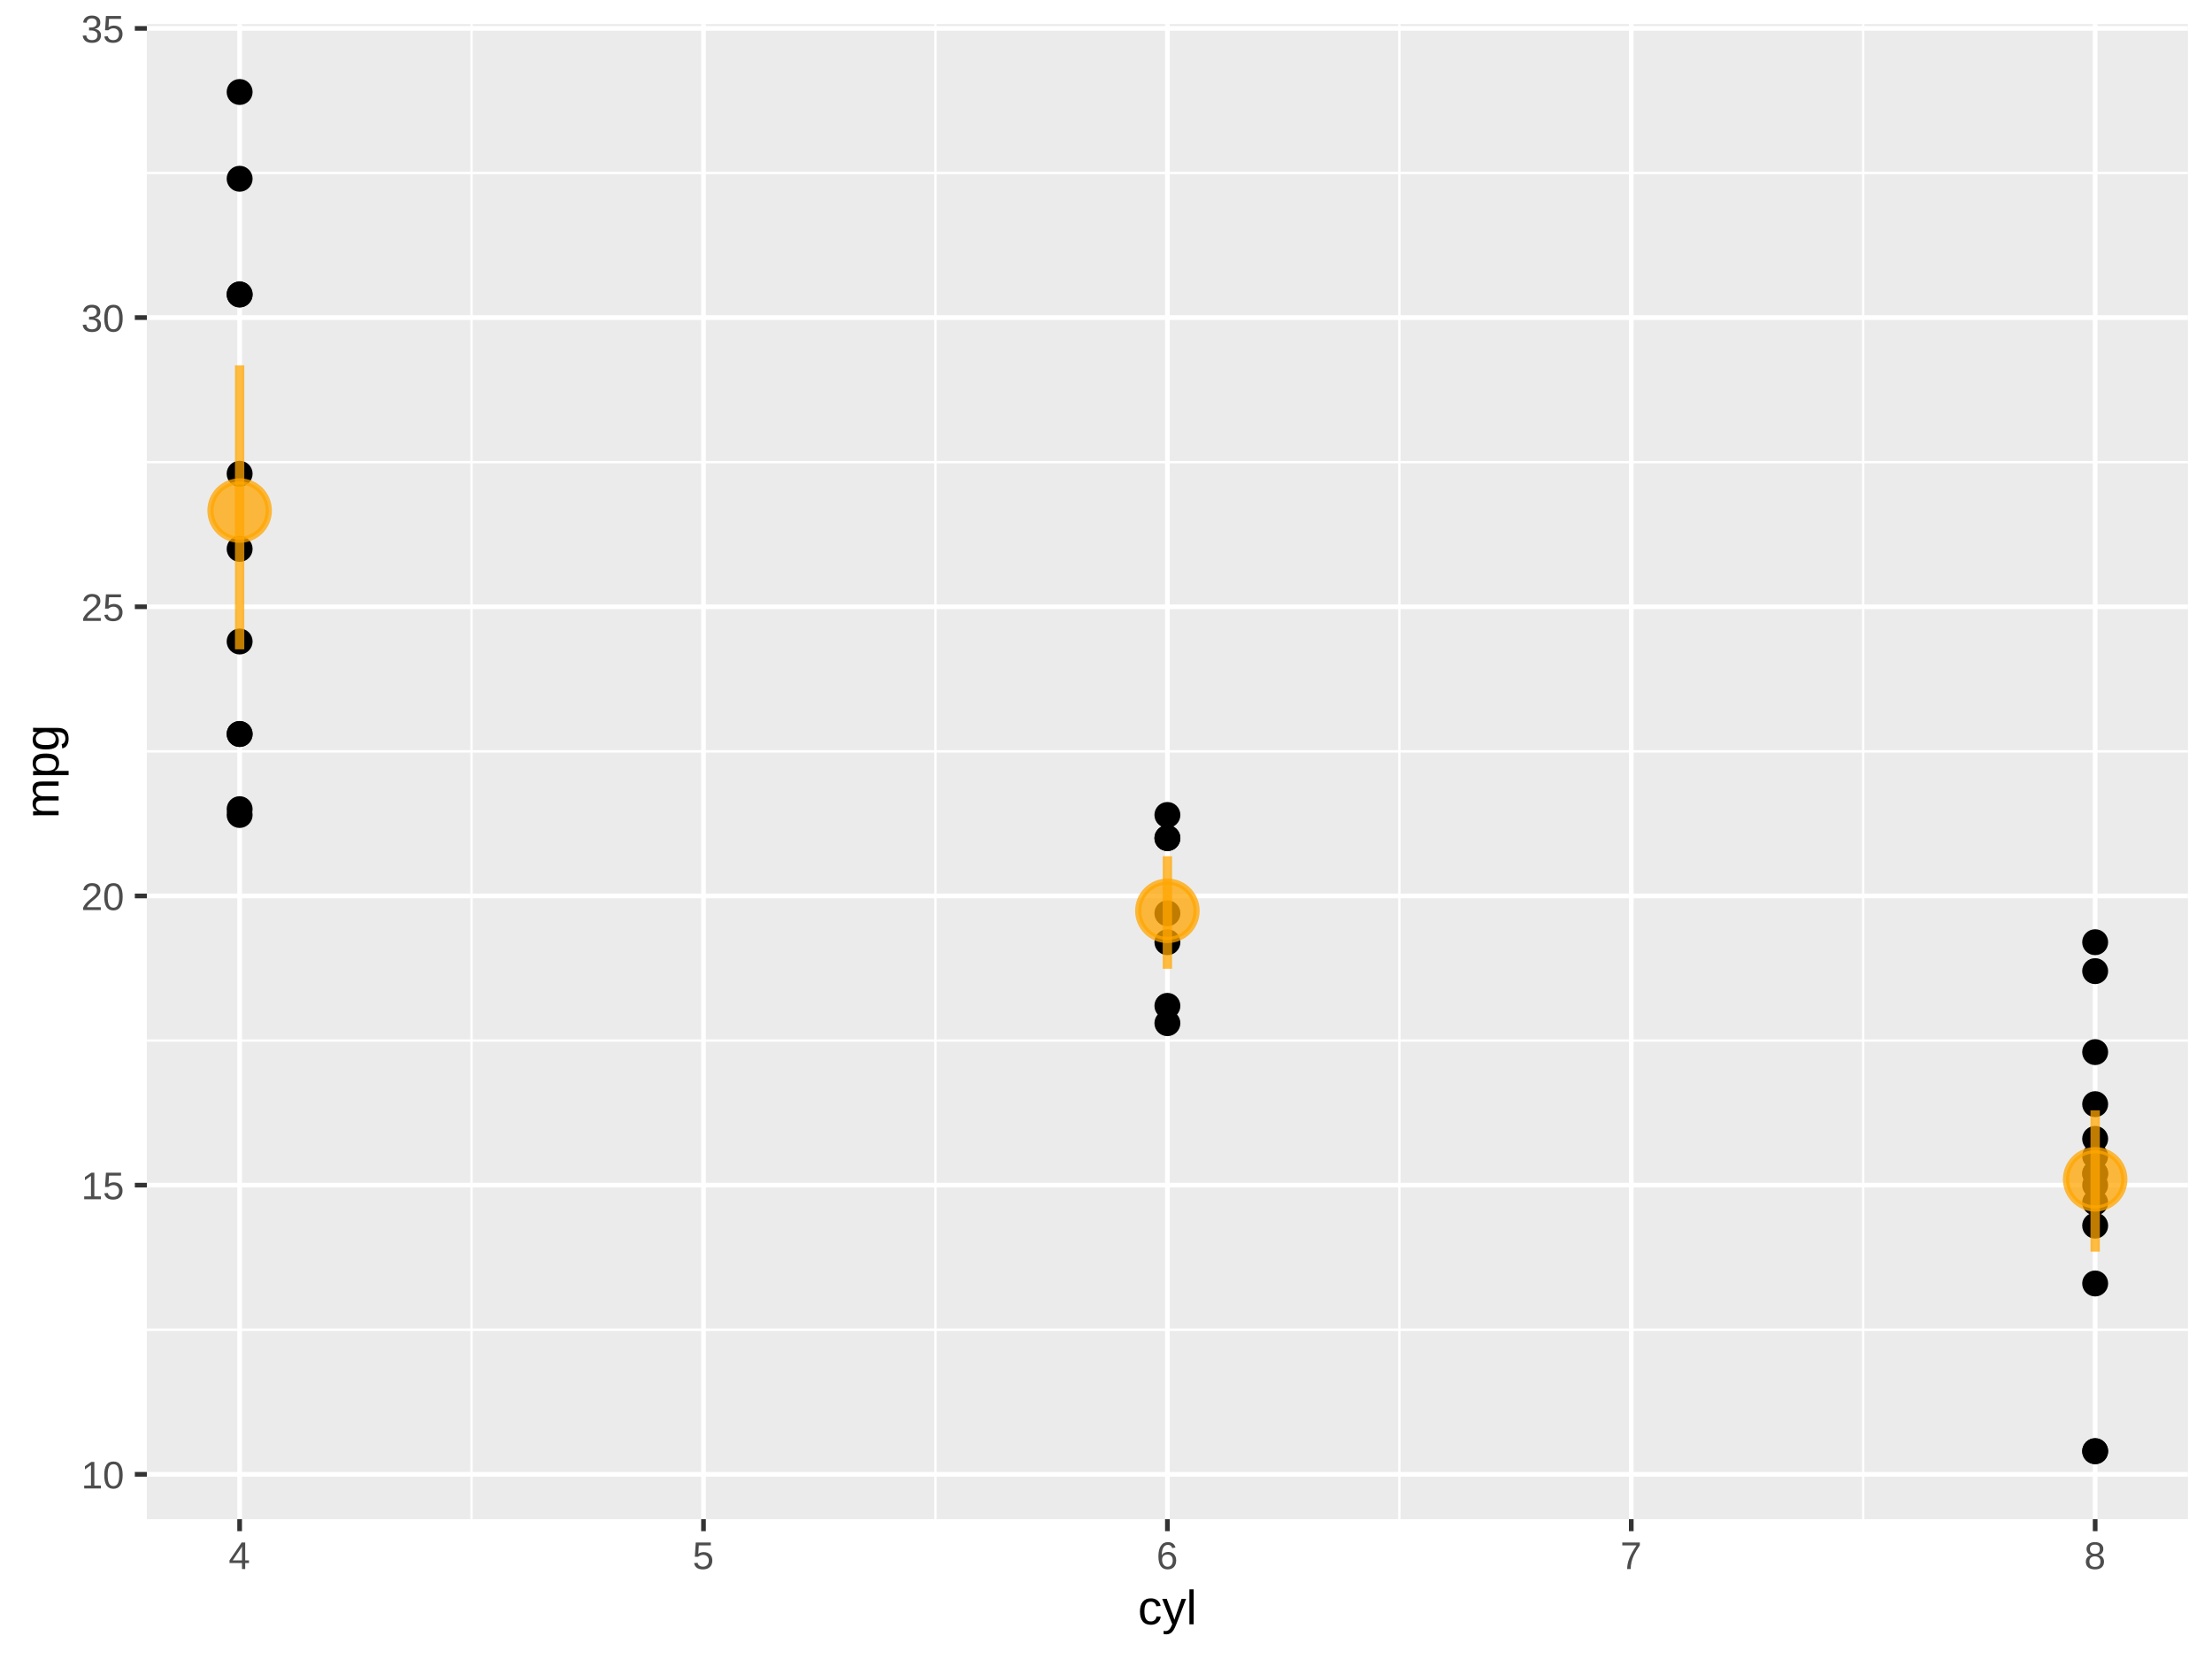
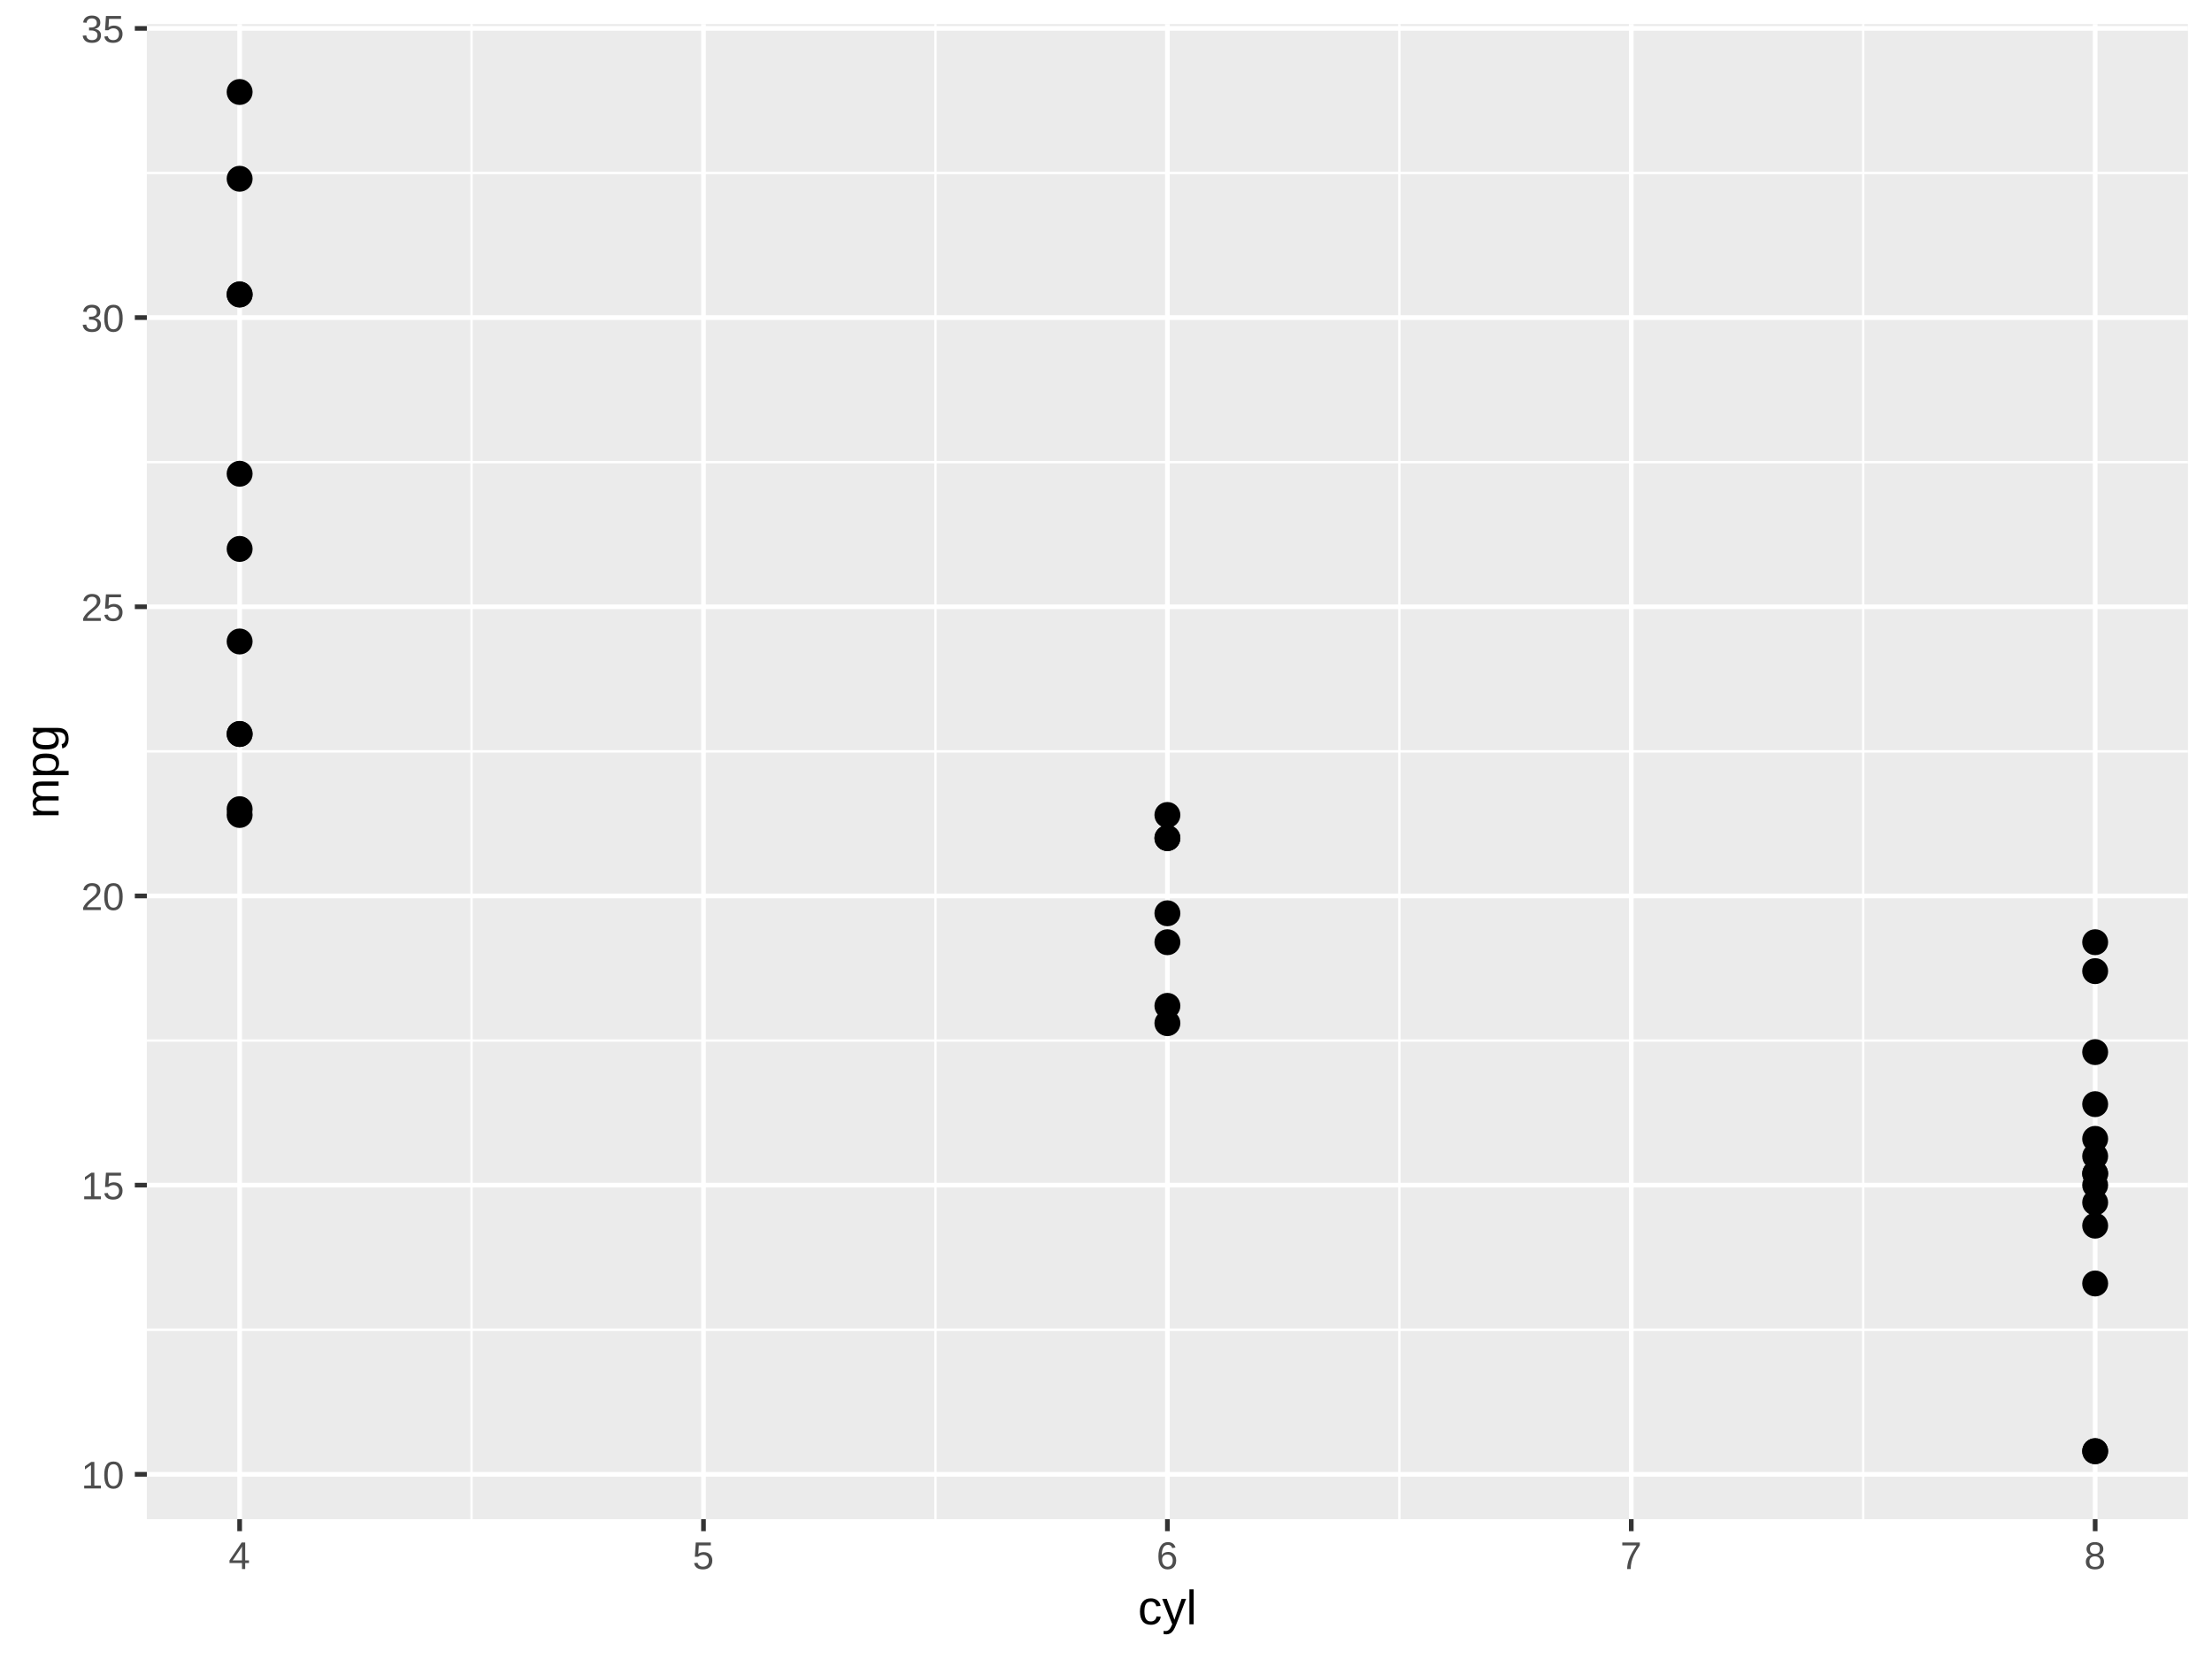
<svg xmlns="http://www.w3.org/2000/svg" viewBox="0 0 504.00 378.00">
  <defs>
    <style type="text/css">
    line, polyline, polygon, path, rect, circle {
      fill: none;
      stroke: #000000;
      stroke-linecap: round;
      stroke-linejoin: round;
      stroke-miterlimit: 10.00;
    }
  </style>
  </defs>
  <rect width="100%" height="100%" style="stroke: none; fill: none;" />
  <rect x="0.00" y="0.00" width="504.00" height="378.00" style="stroke-width: 1.07; stroke: #FFFFFF; fill: #FFFFFF;" />
  <defs>
    <clipPath id="cpMzMuNDZ8NDk4LjUyfDM0Ni4xNHw1LjQ4">
      <rect x="33.46" y="5.48" width="465.06" height="340.66" />
    </clipPath>
  </defs>
  <rect x="33.46" y="5.48" width="465.06" height="340.66" style="stroke-width: 1.07; stroke: none; fill: #EBEBEB;" clip-path="url(#cpMzMuNDZ8NDk4LjUyfDM0Ni4xNHw1LjQ4)" />
  <polyline points="33.46,302.98 498.52,302.98 " style="stroke-width: 0.53; stroke: #FFFFFF; stroke-linecap: butt;" clip-path="url(#cpMzMuNDZ8NDk4LjUyfDM0Ni4xNHw1LjQ4)" />
  <polyline points="33.46,237.09 498.52,237.09 " style="stroke-width: 0.53; stroke: #FFFFFF; stroke-linecap: butt;" clip-path="url(#cpMzMuNDZ8NDk4LjUyfDM0Ni4xNHw1LjQ4)" />
  <polyline points="33.46,171.20 498.52,171.20 " style="stroke-width: 0.53; stroke: #FFFFFF; stroke-linecap: butt;" clip-path="url(#cpMzMuNDZ8NDk4LjUyfDM0Ni4xNHw1LjQ4)" />
  <polyline points="33.46,105.30 498.52,105.30 " style="stroke-width: 0.53; stroke: #FFFFFF; stroke-linecap: butt;" clip-path="url(#cpMzMuNDZ8NDk4LjUyfDM0Ni4xNHw1LjQ4)" />
  <polyline points="33.46,39.41 498.52,39.41 " style="stroke-width: 0.53; stroke: #FFFFFF; stroke-linecap: butt;" clip-path="url(#cpMzMuNDZ8NDk4LjUyfDM0Ni4xNHw1LjQ4)" />
  <polyline points="107.44,346.14 107.44,5.48 " style="stroke-width: 0.53; stroke: #FFFFFF; stroke-linecap: butt;" clip-path="url(#cpMzMuNDZ8NDk4LjUyfDM0Ni4xNHw1LjQ4)" />
  <polyline points="213.14,346.14 213.14,5.48 " style="stroke-width: 0.53; stroke: #FFFFFF; stroke-linecap: butt;" clip-path="url(#cpMzMuNDZ8NDk4LjUyfDM0Ni4xNHw1LjQ4)" />
  <polyline points="318.84,346.14 318.84,5.48 " style="stroke-width: 0.53; stroke: #FFFFFF; stroke-linecap: butt;" clip-path="url(#cpMzMuNDZ8NDk4LjUyfDM0Ni4xNHw1LjQ4)" />
  <polyline points="424.53,346.14 424.53,5.48 " style="stroke-width: 0.53; stroke: #FFFFFF; stroke-linecap: butt;" clip-path="url(#cpMzMuNDZ8NDk4LjUyfDM0Ni4xNHw1LjQ4)" />
  <polyline points="33.46,335.92 498.52,335.92 " style="stroke-width: 1.07; stroke: #FFFFFF; stroke-linecap: butt;" clip-path="url(#cpMzMuNDZ8NDk4LjUyfDM0Ni4xNHw1LjQ4)" />
  <polyline points="33.46,270.03 498.52,270.03 " style="stroke-width: 1.07; stroke: #FFFFFF; stroke-linecap: butt;" clip-path="url(#cpMzMuNDZ8NDk4LjUyfDM0Ni4xNHw1LjQ4)" />
  <polyline points="33.46,204.14 498.52,204.14 " style="stroke-width: 1.07; stroke: #FFFFFF; stroke-linecap: butt;" clip-path="url(#cpMzMuNDZ8NDk4LjUyfDM0Ni4xNHw1LjQ4)" />
  <polyline points="33.46,138.25 498.52,138.25 " style="stroke-width: 1.07; stroke: #FFFFFF; stroke-linecap: butt;" clip-path="url(#cpMzMuNDZ8NDk4LjUyfDM0Ni4xNHw1LjQ4)" />
  <polyline points="33.46,72.36 498.52,72.36 " style="stroke-width: 1.07; stroke: #FFFFFF; stroke-linecap: butt;" clip-path="url(#cpMzMuNDZ8NDk4LjUyfDM0Ni4xNHw1LjQ4)" />
  <polyline points="33.46,6.47 498.52,6.47 " style="stroke-width: 1.07; stroke: #FFFFFF; stroke-linecap: butt;" clip-path="url(#cpMzMuNDZ8NDk4LjUyfDM0Ni4xNHw1LjQ4)" />
  <polyline points="54.60,346.14 54.60,5.48 " style="stroke-width: 1.07; stroke: #FFFFFF; stroke-linecap: butt;" clip-path="url(#cpMzMuNDZ8NDk4LjUyfDM0Ni4xNHw1LjQ4)" />
  <polyline points="160.29,346.14 160.29,5.48 " style="stroke-width: 1.07; stroke: #FFFFFF; stroke-linecap: butt;" clip-path="url(#cpMzMuNDZ8NDk4LjUyfDM0Ni4xNHw1LjQ4)" />
  <polyline points="265.99,346.14 265.99,5.48 " style="stroke-width: 1.07; stroke: #FFFFFF; stroke-linecap: butt;" clip-path="url(#cpMzMuNDZ8NDk4LjUyfDM0Ni4xNHw1LjQ4)" />
  <polyline points="371.68,346.14 371.68,5.48 " style="stroke-width: 1.07; stroke: #FFFFFF; stroke-linecap: butt;" clip-path="url(#cpMzMuNDZ8NDk4LjUyfDM0Ni4xNHw1LjQ4)" />
  <polyline points="477.38,346.14 477.38,5.48 " style="stroke-width: 1.07; stroke: #FFFFFF; stroke-linecap: butt;" clip-path="url(#cpMzMuNDZ8NDk4LjUyfDM0Ni4xNHw1LjQ4)" />
  <circle cx="265.99" cy="190.96" r="1.95pt" style="stroke-width: 0.71; fill: #000000;" clip-path="url(#cpMzMuNDZ8NDk4LjUyfDM0Ni4xNHw1LjQ4)" />
  <circle cx="265.99" cy="190.96" r="1.95pt" style="stroke-width: 0.71; fill: #000000;" clip-path="url(#cpMzMuNDZ8NDk4LjUyfDM0Ni4xNHw1LjQ4)" />
  <circle cx="54.60" cy="167.24" r="1.95pt" style="stroke-width: 0.71; fill: #000000;" clip-path="url(#cpMzMuNDZ8NDk4LjUyfDM0Ni4xNHw1LjQ4)" />
  <circle cx="265.99" cy="185.69" r="1.95pt" style="stroke-width: 0.71; fill: #000000;" clip-path="url(#cpMzMuNDZ8NDk4LjUyfDM0Ni4xNHw1LjQ4)" />
  <circle cx="477.38" cy="221.27" r="1.95pt" style="stroke-width: 0.71; fill: #000000;" clip-path="url(#cpMzMuNDZ8NDk4LjUyfDM0Ni4xNHw1LjQ4)" />
  <circle cx="265.99" cy="229.18" r="1.95pt" style="stroke-width: 0.71; fill: #000000;" clip-path="url(#cpMzMuNDZ8NDk4LjUyfDM0Ni4xNHw1LjQ4)" />
  <circle cx="477.38" cy="279.26" r="1.95pt" style="stroke-width: 0.71; fill: #000000;" clip-path="url(#cpMzMuNDZ8NDk4LjUyfDM0Ni4xNHw1LjQ4)" />
  <circle cx="54.60" cy="146.16" r="1.95pt" style="stroke-width: 0.71; fill: #000000;" clip-path="url(#cpMzMuNDZ8NDk4LjUyfDM0Ni4xNHw1LjQ4)" />
  <circle cx="54.60" cy="167.24" r="1.95pt" style="stroke-width: 0.71; fill: #000000;" clip-path="url(#cpMzMuNDZ8NDk4LjUyfDM0Ni4xNHw1LjQ4)" />
  <circle cx="265.99" cy="214.68" r="1.95pt" style="stroke-width: 0.71; fill: #000000;" clip-path="url(#cpMzMuNDZ8NDk4LjUyfDM0Ni4xNHw1LjQ4)" />
  <circle cx="265.99" cy="233.13" r="1.95pt" style="stroke-width: 0.71; fill: #000000;" clip-path="url(#cpMzMuNDZ8NDk4LjUyfDM0Ni4xNHw1LjQ4)" />
  <circle cx="477.38" cy="251.58" r="1.95pt" style="stroke-width: 0.71; fill: #000000;" clip-path="url(#cpMzMuNDZ8NDk4LjUyfDM0Ni4xNHw1LjQ4)" />
  <circle cx="477.38" cy="239.72" r="1.95pt" style="stroke-width: 0.71; fill: #000000;" clip-path="url(#cpMzMuNDZ8NDk4LjUyfDM0Ni4xNHw1LjQ4)" />
  <circle cx="477.38" cy="267.40" r="1.95pt" style="stroke-width: 0.71; fill: #000000;" clip-path="url(#cpMzMuNDZ8NDk4LjUyfDM0Ni4xNHw1LjQ4)" />
  <circle cx="477.38" cy="330.65" r="1.95pt" style="stroke-width: 0.71; fill: #000000;" clip-path="url(#cpMzMuNDZ8NDk4LjUyfDM0Ni4xNHw1LjQ4)" />
  <circle cx="477.38" cy="330.65" r="1.95pt" style="stroke-width: 0.71; fill: #000000;" clip-path="url(#cpMzMuNDZ8NDk4LjUyfDM0Ni4xNHw1LjQ4)" />
  <circle cx="477.38" cy="273.99" r="1.95pt" style="stroke-width: 0.71; fill: #000000;" clip-path="url(#cpMzMuNDZ8NDk4LjUyfDM0Ni4xNHw1LjQ4)" />
  <circle cx="54.60" cy="40.73" r="1.95pt" style="stroke-width: 0.71; fill: #000000;" clip-path="url(#cpMzMuNDZ8NDk4LjUyfDM0Ni4xNHw1LjQ4)" />
  <circle cx="54.60" cy="67.09" r="1.95pt" style="stroke-width: 0.71; fill: #000000;" clip-path="url(#cpMzMuNDZ8NDk4LjUyfDM0Ni4xNHw1LjQ4)" />
  <circle cx="54.60" cy="20.96" r="1.95pt" style="stroke-width: 0.71; fill: #000000;" clip-path="url(#cpMzMuNDZ8NDk4LjUyfDM0Ni4xNHw1LjQ4)" />
  <circle cx="54.60" cy="184.37" r="1.95pt" style="stroke-width: 0.71; fill: #000000;" clip-path="url(#cpMzMuNDZ8NDk4LjUyfDM0Ni4xNHw1LjQ4)" />
  <circle cx="477.38" cy="263.44" r="1.95pt" style="stroke-width: 0.71; fill: #000000;" clip-path="url(#cpMzMuNDZ8NDk4LjUyfDM0Ni4xNHw1LjQ4)" />
  <circle cx="477.38" cy="267.40" r="1.95pt" style="stroke-width: 0.71; fill: #000000;" clip-path="url(#cpMzMuNDZ8NDk4LjUyfDM0Ni4xNHw1LjQ4)" />
  <circle cx="477.38" cy="292.44" r="1.95pt" style="stroke-width: 0.71; fill: #000000;" clip-path="url(#cpMzMuNDZ8NDk4LjUyfDM0Ni4xNHw1LjQ4)" />
  <circle cx="477.38" cy="214.68" r="1.95pt" style="stroke-width: 0.71; fill: #000000;" clip-path="url(#cpMzMuNDZ8NDk4LjUyfDM0Ni4xNHw1LjQ4)" />
  <circle cx="54.60" cy="107.94" r="1.95pt" style="stroke-width: 0.71; fill: #000000;" clip-path="url(#cpMzMuNDZ8NDk4LjUyfDM0Ni4xNHw1LjQ4)" />
  <circle cx="54.60" cy="125.07" r="1.95pt" style="stroke-width: 0.71; fill: #000000;" clip-path="url(#cpMzMuNDZ8NDk4LjUyfDM0Ni4xNHw1LjQ4)" />
  <circle cx="54.60" cy="67.09" r="1.95pt" style="stroke-width: 0.71; fill: #000000;" clip-path="url(#cpMzMuNDZ8NDk4LjUyfDM0Ni4xNHw1LjQ4)" />
  <circle cx="477.38" cy="259.49" r="1.95pt" style="stroke-width: 0.71; fill: #000000;" clip-path="url(#cpMzMuNDZ8NDk4LjUyfDM0Ni4xNHw1LjQ4)" />
  <circle cx="265.99" cy="208.09" r="1.95pt" style="stroke-width: 0.71; fill: #000000;" clip-path="url(#cpMzMuNDZ8NDk4LjUyfDM0Ni4xNHw1LjQ4)" />
  <circle cx="477.38" cy="270.03" r="1.95pt" style="stroke-width: 0.71; fill: #000000;" clip-path="url(#cpMzMuNDZ8NDk4LjUyfDM0Ni4xNHw1LjQ4)" />
  <circle cx="54.60" cy="185.69" r="1.95pt" style="stroke-width: 0.71; fill: #000000;" clip-path="url(#cpMzMuNDZ8NDk4LjUyfDM0Ni4xNHw1LjQ4)" />
-   <line x1="54.60" y1="147.95" x2="54.60" y2="83.25" style="stroke-width: 2.13; stroke: #FFA500; stroke-opacity: 0.75; stroke-linecap: butt;" clip-path="url(#cpMzMuNDZ8NDk4LjUyfDM0Ni4xNHw1LjQ4)" />
-   <line x1="265.99" y1="220.73" x2="265.99" y2="195.10" style="stroke-width: 2.13; stroke: #FFA500; stroke-opacity: 0.75; stroke-linecap: butt;" clip-path="url(#cpMzMuNDZ8NDk4LjUyfDM0Ni4xNHw1LjQ4)" />
-   <line x1="477.38" y1="285.19" x2="477.38" y2="252.99" style="stroke-width: 2.13; stroke: #FFA500; stroke-opacity: 0.75; stroke-linecap: butt;" clip-path="url(#cpMzMuNDZ8NDk4LjUyfDM0Ni4xNHw1LjQ4)" />
-   <circle cx="54.60" cy="116.33" r="4.98pt" style="stroke-width: 1.42; stroke: #FFA500; stroke-opacity: 0.75; fill: #FFA500; fill-opacity: 0.75;" clip-path="url(#cpMzMuNDZ8NDk4LjUyfDM0Ni4xNHw1LjQ4)" />
-   <circle cx="265.99" cy="207.53" r="4.98pt" style="stroke-width: 1.42; stroke: #FFA500; stroke-opacity: 0.75; fill: #FFA500; fill-opacity: 0.75;" clip-path="url(#cpMzMuNDZ8NDk4LjUyfDM0Ni4xNHw1LjQ4)" />
-   <circle cx="477.38" cy="268.71" r="4.98pt" style="stroke-width: 1.42; stroke: #FFA500; stroke-opacity: 0.75; fill: #FFA500; fill-opacity: 0.75;" clip-path="url(#cpMzMuNDZ8NDk4LjUyfDM0Ni4xNHw1LjQ4)" />
  <defs>
    <clipPath id="cpMC4wMHw1MDQuMDB8Mzc4LjAwfDAuMDA=">
      <rect x="0.00" y="0.00" width="504.00" height="378.00" />
    </clipPath>
  </defs>
  <g clip-path="url(#cpMC4wMHw1MDQuMDB8Mzc4LjAwfDAuMDA=)">
    <text x="18.51" y="339.14" style="font-size: 8.80px; fill: #4D4D4D; font-family: Arial;" textLength="10.01px" lengthAdjust="spacingAndGlyphs">10</text>
  </g>
  <g clip-path="url(#cpMC4wMHw1MDQuMDB8Mzc4LjAwfDAuMDA=)">
    <text x="18.51" y="273.25" style="font-size: 8.80px; fill: #4D4D4D; font-family: Arial;" textLength="10.01px" lengthAdjust="spacingAndGlyphs">15</text>
  </g>
  <g clip-path="url(#cpMC4wMHw1MDQuMDB8Mzc4LjAwfDAuMDA=)">
    <text x="18.51" y="207.36" style="font-size: 8.80px; fill: #4D4D4D; font-family: Arial;" textLength="10.01px" lengthAdjust="spacingAndGlyphs">20</text>
  </g>
  <g clip-path="url(#cpMC4wMHw1MDQuMDB8Mzc4LjAwfDAuMDA=)">
    <text x="18.51" y="141.47" style="font-size: 8.80px; fill: #4D4D4D; font-family: Arial;" textLength="10.01px" lengthAdjust="spacingAndGlyphs">25</text>
  </g>
  <g clip-path="url(#cpMC4wMHw1MDQuMDB8Mzc4LjAwfDAuMDA=)">
    <text x="18.51" y="75.58" style="font-size: 8.80px; fill: #4D4D4D; font-family: Arial;" textLength="10.01px" lengthAdjust="spacingAndGlyphs">30</text>
  </g>
  <g clip-path="url(#cpMC4wMHw1MDQuMDB8Mzc4LjAwfDAuMDA=)">
    <text x="18.51" y="9.69" style="font-size: 8.80px; fill: #4D4D4D; font-family: Arial;" textLength="10.01px" lengthAdjust="spacingAndGlyphs">35</text>
  </g>
  <polyline points="30.72,335.92 33.46,335.92 " style="stroke-width: 1.07; stroke: #333333; stroke-linecap: butt;" clip-path="url(#cpMC4wMHw1MDQuMDB8Mzc4LjAwfDAuMDA=)" />
  <polyline points="30.72,270.03 33.46,270.03 " style="stroke-width: 1.07; stroke: #333333; stroke-linecap: butt;" clip-path="url(#cpMC4wMHw1MDQuMDB8Mzc4LjAwfDAuMDA=)" />
  <polyline points="30.72,204.14 33.46,204.14 " style="stroke-width: 1.07; stroke: #333333; stroke-linecap: butt;" clip-path="url(#cpMC4wMHw1MDQuMDB8Mzc4LjAwfDAuMDA=)" />
  <polyline points="30.72,138.25 33.46,138.25 " style="stroke-width: 1.07; stroke: #333333; stroke-linecap: butt;" clip-path="url(#cpMC4wMHw1MDQuMDB8Mzc4LjAwfDAuMDA=)" />
  <polyline points="30.72,72.36 33.46,72.36 " style="stroke-width: 1.07; stroke: #333333; stroke-linecap: butt;" clip-path="url(#cpMC4wMHw1MDQuMDB8Mzc4LjAwfDAuMDA=)" />
  <polyline points="30.72,6.47 33.46,6.47 " style="stroke-width: 1.07; stroke: #333333; stroke-linecap: butt;" clip-path="url(#cpMC4wMHw1MDQuMDB8Mzc4LjAwfDAuMDA=)" />
  <polyline points="54.60,348.88 54.60,346.14 " style="stroke-width: 1.07; stroke: #333333; stroke-linecap: butt;" clip-path="url(#cpMC4wMHw1MDQuMDB8Mzc4LjAwfDAuMDA=)" />
  <polyline points="160.29,348.88 160.29,346.14 " style="stroke-width: 1.07; stroke: #333333; stroke-linecap: butt;" clip-path="url(#cpMC4wMHw1MDQuMDB8Mzc4LjAwfDAuMDA=)" />
  <polyline points="265.99,348.88 265.99,346.14 " style="stroke-width: 1.07; stroke: #333333; stroke-linecap: butt;" clip-path="url(#cpMC4wMHw1MDQuMDB8Mzc4LjAwfDAuMDA=)" />
  <polyline points="371.68,348.88 371.68,346.14 " style="stroke-width: 1.07; stroke: #333333; stroke-linecap: butt;" clip-path="url(#cpMC4wMHw1MDQuMDB8Mzc4LjAwfDAuMDA=)" />
  <polyline points="477.38,348.88 477.38,346.14 " style="stroke-width: 1.07; stroke: #333333; stroke-linecap: butt;" clip-path="url(#cpMC4wMHw1MDQuMDB8Mzc4LjAwfDAuMDA=)" />
  <g clip-path="url(#cpMC4wMHw1MDQuMDB8Mzc4LjAwfDAuMDA=)">
    <text x="52.09" y="357.51" style="font-size: 8.80px; fill: #4D4D4D; font-family: Arial;" textLength="5.01px" lengthAdjust="spacingAndGlyphs">4</text>
  </g>
  <g clip-path="url(#cpMC4wMHw1MDQuMDB8Mzc4LjAwfDAuMDA=)">
    <text x="157.79" y="357.51" style="font-size: 8.80px; fill: #4D4D4D; font-family: Arial;" textLength="5.01px" lengthAdjust="spacingAndGlyphs">5</text>
  </g>
  <g clip-path="url(#cpMC4wMHw1MDQuMDB8Mzc4LjAwfDAuMDA=)">
    <text x="263.49" y="357.51" style="font-size: 8.80px; fill: #4D4D4D; font-family: Arial;" textLength="5.01px" lengthAdjust="spacingAndGlyphs">6</text>
  </g>
  <g clip-path="url(#cpMC4wMHw1MDQuMDB8Mzc4LjAwfDAuMDA=)">
    <text x="369.18" y="357.51" style="font-size: 8.80px; fill: #4D4D4D; font-family: Arial;" textLength="5.01px" lengthAdjust="spacingAndGlyphs">7</text>
  </g>
  <g clip-path="url(#cpMC4wMHw1MDQuMDB8Mzc4LjAwfDAuMDA=)">
    <text x="474.88" y="357.51" style="font-size: 8.80px; fill: #4D4D4D; font-family: Arial;" textLength="5.01px" lengthAdjust="spacingAndGlyphs">8</text>
  </g>
  <g clip-path="url(#cpMC4wMHw1MDQuMDB8Mzc4LjAwfDAuMDA=)">
    <text x="259.27" y="370.10" style="font-size: 11.00px; font-family: Arial;" textLength="13.44px" lengthAdjust="spacingAndGlyphs">cyl</text>
  </g>
  <g clip-path="url(#cpMC4wMHw1MDQuMDB8Mzc4LjAwfDAuMDA=)">
    <text transform="translate(13.35,186.51) rotate(-90)" style="font-size: 11.00px; font-family: Arial;" textLength="21.40px" lengthAdjust="spacingAndGlyphs">mpg</text>
  </g>
</svg>
